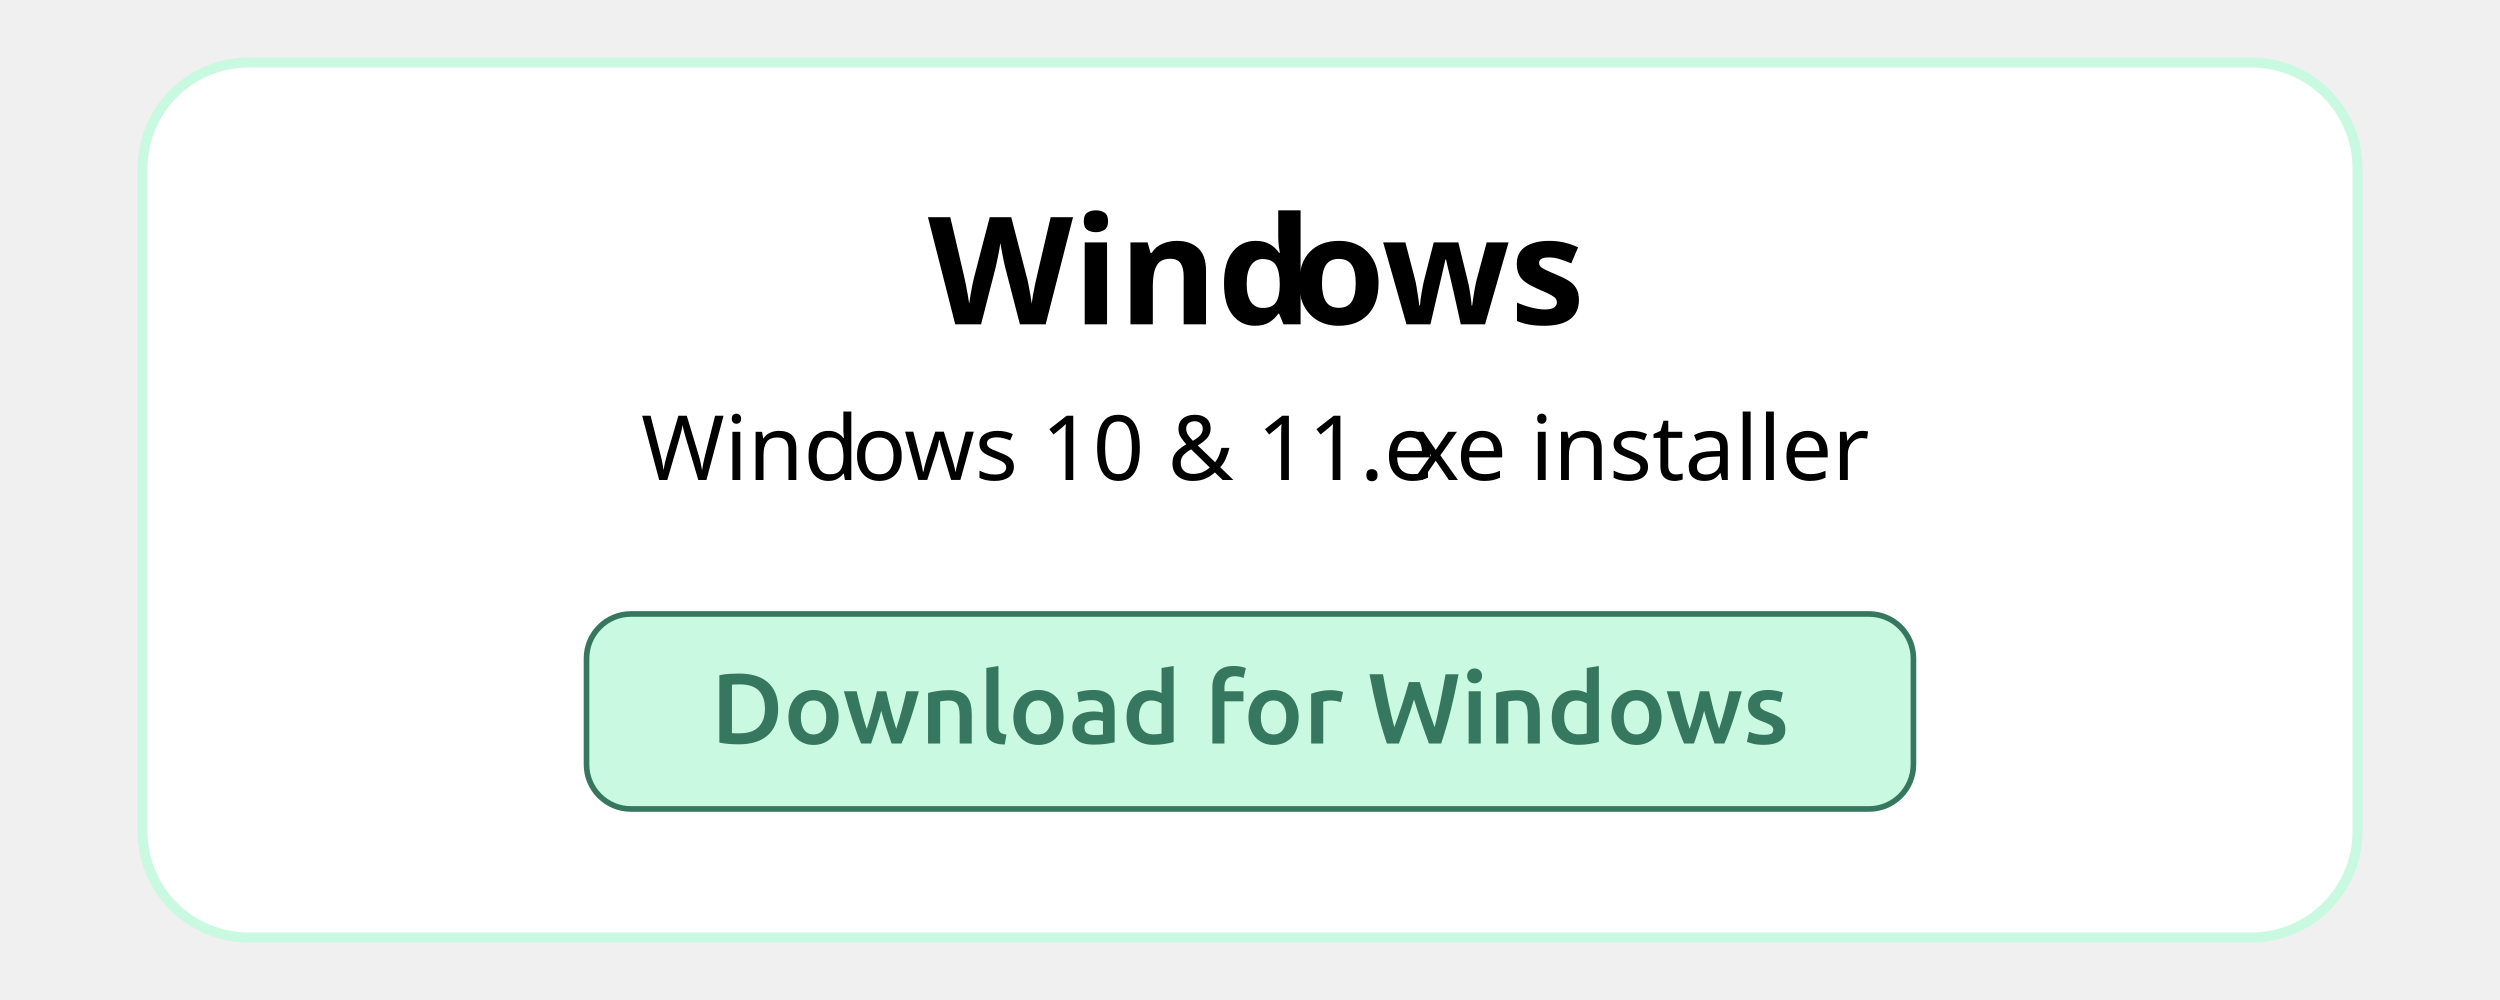
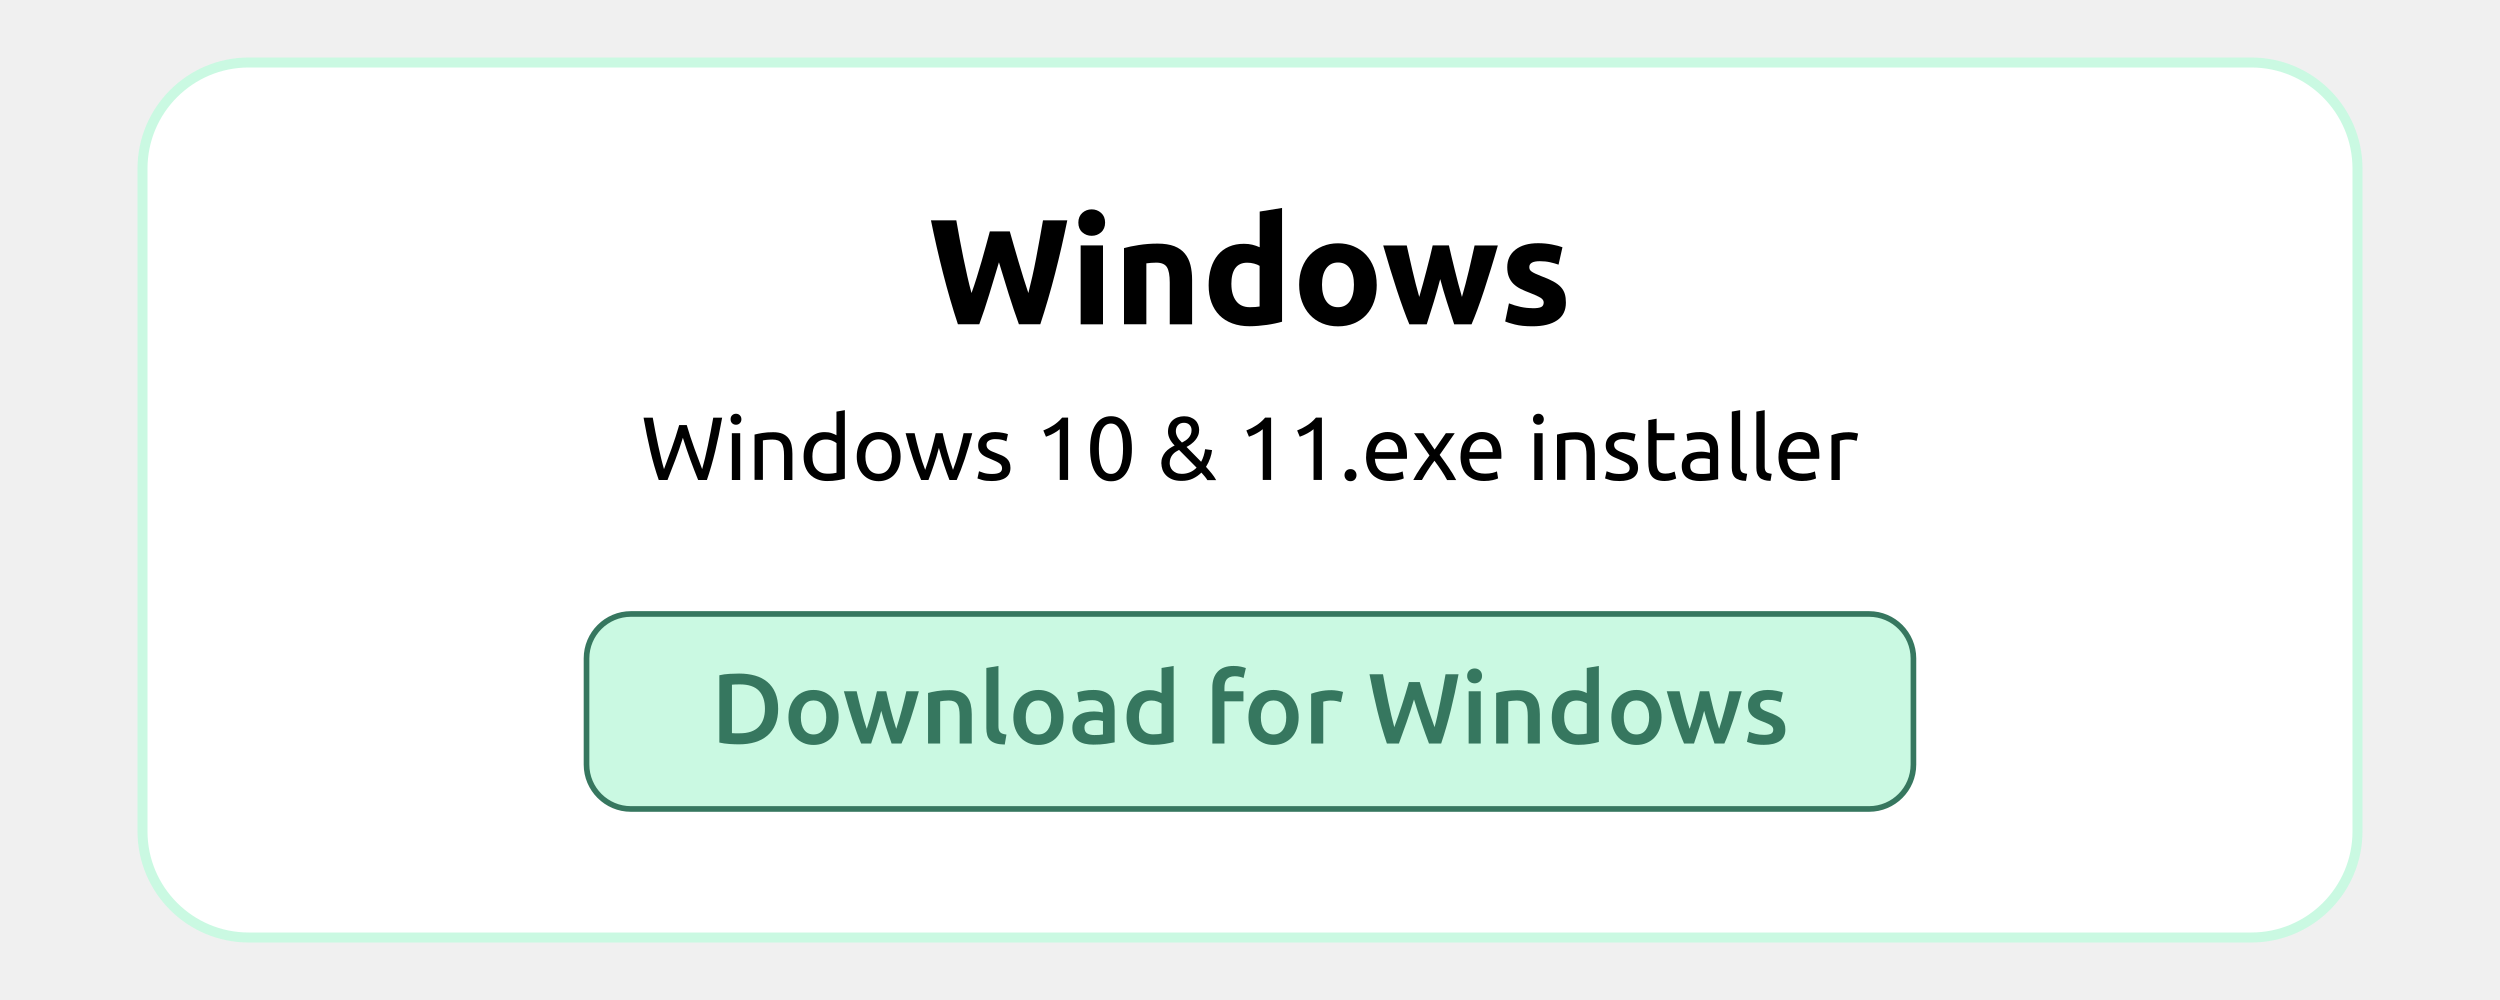
- <svg xmlns="http://www.w3.org/2000/svg" id="uuid-c970de7a-259d-4946-a689-a1a3512a8a9a" data-name="Layer 2" width="500" height="200" viewBox="0 0 500 200">
+ <svg xmlns="http://www.w3.org/2000/svg" id="uuid-86d935db-b16a-42d1-8b48-01123ddd3bb6" data-name="Layer 2" width="500" height="200" viewBox="0 0 500 200">
  <rect x="28.5" y="12.5" width="443" height="175" rx="21.24" ry="21.24" fill="#fff" stroke="#caf9e2" stroke-miterlimit="10" stroke-width="2" />
-   <text transform="translate(185.59 64.86)" font-family="Ubuntu-Bold, Ubuntu" font-size="30" font-weight="700">
-     <tspan x="0" y="0">Wind</tspan>
-     <tspan x="72.9" y="0" letter-spacing="-.01em">o</tspan>
-     <tspan x="90.75" y="0" letter-spacing="0em">ws</tspan>
-   </text>
-   <text transform="translate(128.21 96)" font-family="Ubuntu, Ubuntu" font-size="18">
-     <tspan x="0" y="0">Wind</tspan>
-     <tspan x="42.21" y="0" letter-spacing="-.01em">o</tspan>
-     <tspan x="52.6" y="0">ws 10 &amp; 11.e</tspan>
-     <tspan x="154.17" y="0" letter-spacing="-.02em">x</tspan>
-     <tspan x="162.99" y="0">e installer</tspan>
-   </text>
+   <g>
+     <path d="M201.96,46.29c.24.82.5,1.75.79,2.77.29,1.03.6,2.1.93,3.19.33,1.1.66,2.2,1,3.3s.67,2.12.99,3.06c.26-1.02.53-2.13.8-3.33.27-1.2.53-2.44.77-3.72.24-1.28.48-2.55.71-3.83.23-1.27.45-2.49.65-3.67h4.86c-.71,3.48-1.51,7.01-2.43,10.59-.92,3.58-1.91,6.98-2.97,10.2h-4.28c-.7-1.92-1.38-3.93-2.04-6.04-.66-2.11-1.31-4.23-1.95-6.35-.64,2.12-1.28,4.24-1.92,6.35-.64,2.11-1.31,4.12-2.01,6.04h-4.28c-1.07-3.22-2.05-6.62-2.97-10.2-.91-3.58-1.72-7.11-2.42-10.59h5.07c.2,1.18.42,2.41.66,3.67.24,1.27.49,2.55.75,3.83.26,1.28.53,2.52.8,3.72.27,1.2.55,2.31.83,3.33.36-.98.71-2.02,1.05-3.12.34-1.1.67-2.2.99-3.3.32-1.1.62-2.16.89-3.18s.52-1.93.74-2.73h3.99Z" />
+     <path d="M221.02,44.52c0,.82-.27,1.47-.8,1.94-.53.47-1.15.7-1.88.7s-1.34-.23-1.88-.7c-.53-.47-.79-1.11-.79-1.94s.27-1.46.79-1.94c.53-.47,1.16-.71,1.88-.71s1.35.24,1.88.71c.53.47.8,1.12.8,1.94ZM220.6,64.86h-4.47v-15.78h4.47v15.78Z" />
+     <path d="M224.8,49.62c.76-.22,1.74-.42,2.94-.61,1.2-.19,2.46-.29,3.78-.29s2.46.18,3.35.52c.89.35,1.59.85,2.11,1.49s.89,1.4,1.11,2.28c.22.88.33,1.86.33,2.94v8.91h-4.47v-8.37c0-1.44-.19-2.46-.57-3.06-.38-.6-1.09-.9-2.13-.9-.32,0-.66.02-1.02.04-.36.03-.68.07-.96.1v12.18h-4.47v-15.24Z" />
+     <path d="M256.39,64.35c-.4.12-.86.23-1.38.34-.52.11-1.06.21-1.63.29-.57.08-1.15.14-1.74.19-.59.05-1.16.08-1.7.08-1.3,0-2.46-.19-3.48-.57-1.02-.38-1.88-.92-2.58-1.63-.7-.71-1.23-1.57-1.6-2.58-.37-1.01-.55-2.15-.55-3.4s.16-2.44.48-3.47c.32-1.03.78-1.9,1.38-2.62.6-.72,1.33-1.27,2.21-1.65.87-.38,1.86-.57,2.98-.57.62,0,1.17.06,1.67.18.49.12.99.29,1.49.51v-7.14l4.47-.72v22.77ZM246.28,56.85c0,1.38.31,2.49.93,3.33.62.84,1.54,1.26,2.76,1.26.4,0,.77-.02,1.11-.04.34-.03.62-.06.84-.1v-8.13c-.28-.18-.65-.33-1.1-.45-.45-.12-.9-.18-1.37-.18-2.12,0-3.18,1.44-3.18,4.32Z" />
+     <path d="M275.35,56.94c0,1.24-.18,2.38-.54,3.4-.36,1.03-.88,1.91-1.56,2.64-.68.73-1.5,1.29-2.44,1.69-.95.4-2.02.6-3.2.6s-2.21-.2-3.17-.6-1.77-.96-2.45-1.69c-.68-.73-1.21-1.61-1.59-2.64-.38-1.03-.57-2.16-.57-3.4s.19-2.37.58-3.39c.39-1.02.93-1.89,1.62-2.61.69-.72,1.51-1.28,2.46-1.68.95-.4,1.98-.6,3.11-.6s2.18.2,3.13.6c.95.4,1.77.96,2.45,1.68.68.72,1.21,1.59,1.59,2.61.38,1.02.57,2.15.57,3.39ZM270.79,56.94c0-1.38-.28-2.46-.82-3.25-.55-.79-1.34-1.19-2.36-1.19s-1.81.4-2.37,1.19-.84,1.88-.84,3.25.28,2.48.84,3.29c.56.81,1.35,1.21,2.37,1.21s1.8-.41,2.36-1.21c.55-.81.82-1.91.82-3.29Z" />
+     <path d="M288.05,55.8c-.4,1.52-.83,3.03-1.28,4.53-.45,1.5-.93,3.01-1.42,4.53h-3.48c-.36-.84-.75-1.84-1.17-3-.42-1.16-.86-2.42-1.31-3.79-.45-1.37-.91-2.82-1.38-4.35-.47-1.53-.93-3.08-1.37-4.63h4.71c.16.72.34,1.5.53,2.35s.39,1.72.6,2.62c.21.9.43,1.81.66,2.71.23.91.47,1.79.71,2.62.26-.88.51-1.78.76-2.7.25-.92.49-1.82.72-2.71.23-.89.45-1.75.66-2.58.21-.83.39-1.6.55-2.32h3.24c.16.72.34,1.5.54,2.32.2.83.41,1.69.63,2.58.22.89.45,1.8.69,2.71.24.92.49,1.82.75,2.7.24-.84.48-1.71.72-2.62.24-.91.47-1.81.68-2.71.21-.9.41-1.77.6-2.62s.37-1.64.53-2.35h4.65c-.44,1.56-.9,3.1-1.37,4.63-.47,1.53-.93,2.98-1.38,4.35-.45,1.37-.89,2.64-1.32,3.79-.43,1.16-.83,2.16-1.19,3h-3.48c-.5-1.52-.99-3.03-1.47-4.53-.48-1.5-.92-3.01-1.32-4.53Z" />
+     <path d="M306.49,61.65c.82,0,1.4-.08,1.74-.24.34-.16.51-.47.51-.93,0-.36-.22-.68-.66-.95-.44-.27-1.11-.57-2.01-.92-.7-.26-1.33-.53-1.9-.81s-1.05-.62-1.46-1.01c-.4-.39-.71-.85-.93-1.4-.22-.54-.33-1.19-.33-1.95,0-1.48.55-2.65,1.65-3.51,1.1-.86,2.61-1.29,4.53-1.29.96,0,1.88.09,2.76.26s1.58.35,2.1.55l-.78,3.48c-.52-.18-1.09-.34-1.7-.48-.61-.14-1.29-.21-2.05-.21-1.4,0-2.1.39-2.1,1.17,0,.18.03.34.09.48.06.14.18.28.36.41.18.13.42.27.74.42.31.15.71.32,1.18.5.98.36,1.79.72,2.43,1.07.64.35,1.15.73,1.52,1.14.37.41.63.86.78,1.36.15.5.22,1.08.22,1.74,0,1.56-.58,2.73-1.75,3.53-1.17.8-2.83,1.2-4.96,1.2-1.4,0-2.56-.12-3.5-.36-.93-.24-1.58-.44-1.93-.6l.75-3.63c.76.3,1.54.54,2.34.71.8.17,1.59.25,2.37.25Z" />
+   </g>
+   <g>
+     <path d="M136.58,87.54c-.5,1.61-1.01,3.1-1.53,4.46-.52,1.37-1.03,2.7-1.55,4h-1.75c-.64-1.84-1.2-3.77-1.68-5.81s-.94-4.26-1.36-6.66h1.84c.17.94.34,1.87.52,2.81s.37,1.85.56,2.73c.19.88.38,1.73.58,2.53.19.8.39,1.55.59,2.23.48-1.26.99-2.64,1.53-4.15.54-1.51,1.04-3.06,1.51-4.67h1.51c.47,1.61.98,3.17,1.53,4.67.55,1.51,1.07,2.89,1.55,4.15.19-.67.38-1.41.58-2.21.19-.8.38-1.65.57-2.53.19-.88.37-1.79.55-2.74.18-.94.35-1.88.52-2.82h1.78c-.43,2.4-.89,4.62-1.38,6.66-.49,2.04-1.04,3.98-1.67,5.81h-1.75c-.53-1.3-1.04-2.63-1.55-4-.5-1.37-1.01-2.86-1.51-4.46Z" />
+     <path d="M147.2,84.95c-.3,0-.56-.1-.77-.3-.21-.2-.31-.46-.31-.8s.1-.6.31-.8c.21-.2.46-.3.77-.3s.55.1.76.3c.21.2.32.47.32.8s-.11.6-.32.8c-.21.2-.46.3-.76.3ZM148.04,96h-1.67v-9.36h1.67v9.36Z" />
+     <path d="M150.92,86.91c.38-.1.89-.2,1.53-.31.64-.11,1.37-.16,2.2-.16.74,0,1.36.11,1.85.31.49.21.88.5,1.18.88s.5.83.62,1.36c.12.53.18,1.11.18,1.75v5.26h-1.67v-4.9c0-.58-.04-1.07-.12-1.48-.08-.41-.21-.74-.39-.99s-.42-.44-.72-.55c-.3-.11-.67-.17-1.12-.17-.18,0-.37,0-.56.02-.19.01-.38.03-.55.04s-.33.04-.47.06c-.14.02-.24.04-.3.05v7.9h-1.67v-9.09Z" />
+     <path d="M167.3,82.32l1.67-.29v13.7c-.38.11-.88.22-1.48.32-.6.11-1.29.16-2.07.16-.72,0-1.37-.11-1.94-.34-.58-.23-1.07-.55-1.48-.97-.41-.42-.72-.93-.95-1.54-.22-.61-.33-1.29-.33-2.04s.09-1.38.28-1.98c.19-.6.46-1.12.82-1.55.36-.43.8-.77,1.32-1.01.52-.24,1.12-.36,1.79-.36.54,0,1.02.07,1.43.22s.72.28.93.41v-4.73ZM167.3,88.62c-.2-.17-.5-.33-.88-.49-.38-.16-.8-.23-1.26-.23-.48,0-.89.09-1.23.26s-.62.41-.84.72c-.22.31-.37.67-.47,1.09-.1.42-.14.87-.14,1.35,0,1.09.27,1.94.81,2.53.54.59,1.26.89,2.16.89.46,0,.84-.02,1.14-.06.31-.04.54-.09.71-.13v-5.92Z" />
+     <path d="M180.12,91.32c0,.74-.11,1.42-.32,2.02-.22.6-.52,1.12-.91,1.55-.39.43-.86.77-1.4,1-.54.23-1.13.35-1.76.35s-1.22-.12-1.76-.35c-.54-.23-1-.57-1.39-1-.39-.43-.69-.95-.91-1.55-.22-.6-.32-1.27-.32-2.02s.11-1.4.32-2.01.52-1.12.91-1.56c.39-.43.85-.76,1.39-1,.54-.23,1.13-.35,1.76-.35s1.22.12,1.76.35c.54.23,1,.57,1.4,1,.39.43.69.95.91,1.56.22.61.32,1.28.32,2.01ZM178.37,91.32c0-1.06-.24-1.89-.71-2.51s-1.12-.93-1.93-.93-1.46.31-1.94.93c-.47.62-.71,1.46-.71,2.51s.24,1.89.71,2.51c.47.62,1.12.93,1.94.93s1.46-.31,1.93-.93.71-1.46.71-2.51Z" />
+     <path d="M189.89,96c-.34-.86-.69-1.85-1.07-2.96s-.72-2.27-1.04-3.46c-.31,1.2-.65,2.35-1.03,3.46-.37,1.11-.73,2.1-1.06,2.96h-1.46c-.55-1.24-1.09-2.65-1.62-4.23-.53-1.58-1.03-3.29-1.49-5.13h1.8c.12.56.26,1.18.43,1.84.17.66.34,1.32.53,1.98.19.66.38,1.3.58,1.91.2.61.4,1.15.58,1.6.2-.56.4-1.16.6-1.79.2-.63.39-1.27.57-1.91.18-.64.35-1.27.51-1.89.16-.62.3-1.2.42-1.74h1.39c.11.54.24,1.12.4,1.74.16.62.32,1.25.5,1.89s.37,1.28.57,1.91c.2.63.4,1.23.6,1.79.18-.46.37-.99.57-1.6.2-.61.39-1.25.58-1.91.19-.66.37-1.32.54-1.98.17-.66.31-1.27.43-1.84h1.73c-.47,1.84-.97,3.55-1.49,5.13-.53,1.58-1.07,2.99-1.62,4.23h-1.46Z" />
+     <path d="M198.4,94.79c.68,0,1.19-.09,1.52-.27.33-.18.49-.47.49-.86s-.16-.73-.49-.97c-.32-.24-.86-.51-1.6-.81-.36-.14-.71-.29-1.03-.44-.33-.15-.62-.33-.86-.53-.24-.2-.43-.45-.58-.74-.14-.29-.22-.64-.22-1.06,0-.83.31-1.48.92-1.97.61-.49,1.45-.73,2.5-.73.26,0,.53.02.79.05s.51.07.74.11c.23.04.43.09.6.13.17.05.31.09.41.13l-.31,1.44c-.18-.1-.46-.19-.85-.3-.38-.1-.85-.15-1.39-.15-.47,0-.88.09-1.22.28-.35.19-.52.48-.52.87,0,.2.04.38.12.54.08.16.2.3.36.42.16.13.36.24.6.35s.53.22.86.34c.44.17.84.33,1.19.49.35.16.65.35.89.57.25.22.43.48.57.78.13.31.2.68.2,1.12,0,.86-.32,1.52-.96,1.96-.64.44-1.56.67-2.75.67-.83,0-1.48-.07-1.94-.21-.47-.14-.79-.24-.95-.31l.31-1.44c.19.07.5.18.92.32s.98.22,1.67.22Z" />
+     <path d="M208.65,86.1c.68-.26,1.35-.6,2-1.02.65-.41,1.24-.93,1.78-1.56h1.19v12.47h-1.67v-10.15c-.14.13-.32.27-.53.41-.21.14-.44.28-.68.41-.25.13-.5.26-.77.38-.27.12-.53.22-.78.31l-.52-1.26Z" />
+     <path d="M218.02,89.75c0-2.09.37-3.7,1.11-4.82.74-1.13,1.76-1.69,3.07-1.69s2.33.56,3.07,1.69c.74,1.13,1.11,2.74,1.11,4.82s-.37,3.7-1.11,4.82c-.74,1.13-1.76,1.69-3.07,1.69s-2.33-.56-3.07-1.69c-.74-1.13-1.11-2.74-1.11-4.82ZM224.61,89.75c0-.68-.04-1.33-.12-1.94s-.21-1.15-.4-1.6c-.19-.46-.44-.82-.75-1.09-.31-.27-.7-.41-1.15-.41s-.84.14-1.15.41c-.31.27-.56.63-.75,1.09-.19.46-.32.99-.4,1.6s-.12,1.26-.12,1.94.04,1.33.12,1.94c.08.61.21,1.15.4,1.6.19.46.44.82.75,1.09.31.27.7.4,1.15.4s.84-.13,1.15-.4c.31-.27.56-.63.75-1.09.19-.46.32-.99.4-1.6.08-.61.12-1.26.12-1.94Z" />
+     <path d="M232.26,92.69c0-.47.07-.88.22-1.25.14-.37.34-.7.58-.99.25-.29.53-.55.86-.77.32-.22.66-.42,1.01-.58-.89-.89-1.33-1.81-1.33-2.75,0-.48.08-.91.24-1.3.16-.38.38-.71.67-.97.28-.26.62-.47,1.01-.61s.82-.22,1.29-.22.91.07,1.29.22.7.34.95.58c.26.24.45.53.58.86.13.34.2.69.2,1.06,0,.42-.07.8-.21,1.13-.14.34-.32.64-.56.92-.23.28-.5.53-.8.76s-.62.43-.95.61l2.92,2.97c.41-.76.67-1.6.79-2.52l1.39.18c-.05.49-.17,1.03-.37,1.61-.2.58-.48,1.16-.84,1.74.42.46.81.91,1.16,1.35.35.44.65.88.87,1.3h-1.76c-.14-.24-.32-.49-.53-.74-.21-.25-.43-.5-.66-.76-.49.49-1.06.89-1.71,1.2-.65.31-1.39.46-2.23.46-.78,0-1.43-.11-1.94-.33-.52-.22-.93-.5-1.25-.85-.32-.34-.54-.72-.67-1.12-.13-.41-.2-.8-.2-1.17ZM233.94,92.65c0,.22.04.45.13.7s.22.48.41.69c.19.21.44.38.75.52.31.14.69.21,1.14.21.59,0,1.13-.11,1.63-.32.5-.22.94-.52,1.32-.92l-3.51-3.55c-.22.11-.43.23-.66.38-.22.14-.42.32-.6.53s-.33.46-.44.75-.17.62-.17,1.01ZM238.31,86.01c0-.41-.13-.75-.4-1.03-.27-.28-.64-.42-1.11-.42-.53,0-.93.16-1.21.48-.28.32-.42.71-.42,1.18,0,.78.41,1.54,1.22,2.29.26-.13.51-.28.75-.43.23-.16.44-.34.61-.54.17-.2.31-.43.41-.67.1-.25.15-.52.15-.84Z" />
+     <path d="M249.25,86.1c.68-.26,1.35-.6,2-1.02.65-.41,1.24-.93,1.78-1.56h1.19v12.47h-1.67v-10.15c-.14.13-.32.27-.53.41-.21.14-.44.28-.68.41-.25.13-.5.26-.77.38-.27.12-.53.22-.78.31l-.52-1.26Z" />
+     <path d="M259.41,86.1c.68-.26,1.35-.6,2-1.02.65-.41,1.24-.93,1.78-1.56h1.19v12.47h-1.67v-10.15c-.14.13-.32.27-.53.41-.21.14-.44.28-.68.41-.25.13-.5.26-.77.38-.27.12-.53.22-.78.31l-.52-1.26Z" />
+     <path d="M271.3,95.03c0,.32-.11.61-.32.85-.22.24-.51.36-.88.36s-.67-.12-.88-.36-.32-.52-.32-.85.11-.61.32-.85.51-.36.88-.36.67.12.88.36c.22.24.32.52.32.85Z" />
+     <path d="M273.23,91.34c0-.83.12-1.55.36-2.17.24-.62.56-1.13.95-1.54.4-.41.85-.71,1.37-.92.52-.2,1.04-.31,1.58-.31,1.26,0,2.23.39,2.9,1.18.67.79,1.01,1.98,1.01,3.59v.28c0,.11,0,.22-.02.31h-6.41c.07.97.35,1.71.85,2.21s1.26.76,2.3.76c.59,0,1.08-.05,1.49-.15.4-.1.71-.2.91-.3l.23,1.4c-.2.11-.56.22-1.07.34-.51.12-1.09.18-1.74.18-.82,0-1.52-.12-2.12-.37-.59-.25-1.08-.58-1.47-1.02s-.67-.95-.86-1.54c-.19-.59-.28-1.24-.28-1.95ZM279.66,90.42c.01-.76-.18-1.38-.57-1.86-.39-.49-.93-.73-1.61-.73-.38,0-.72.08-1.02.23s-.54.34-.75.58-.36.52-.48.83c-.11.31-.19.63-.22.95h4.64Z" />
+     <path d="M289.41,96c-.13-.26-.29-.56-.49-.88-.19-.32-.4-.66-.63-1-.23-.34-.46-.68-.7-1.02s-.47-.65-.7-.95c-.23.3-.46.62-.7.96-.24.34-.47.68-.69,1.03-.22.34-.43.67-.62,1-.19.32-.35.61-.49.86h-1.73c.42-.82.92-1.65,1.5-2.49.58-.85,1.16-1.65,1.74-2.42l-3.1-4.45h1.89l2.23,3.28,2.25-3.28h1.78l-3.02,4.34c.58.78,1.17,1.6,1.77,2.48.61.87,1.12,1.72,1.54,2.55h-1.84Z" />
+     <path d="M292.11,91.34c0-.83.12-1.55.36-2.17.24-.62.56-1.13.95-1.54.4-.41.85-.71,1.37-.92.52-.2,1.04-.31,1.58-.31,1.26,0,2.23.39,2.9,1.18.67.79,1.01,1.98,1.01,3.59v.28c0,.11,0,.22-.02.31h-6.41c.07.97.35,1.71.85,2.21s1.26.76,2.3.76c.59,0,1.08-.05,1.48-.15.4-.1.71-.2.91-.3l.23,1.4c-.2.11-.56.22-1.07.34-.51.12-1.09.18-1.74.18-.82,0-1.52-.12-2.11-.37-.59-.25-1.08-.58-1.47-1.02-.38-.43-.67-.95-.85-1.54-.19-.59-.28-1.24-.28-1.95ZM298.54,90.42c.01-.76-.18-1.38-.57-1.86-.39-.49-.93-.73-1.61-.73-.38,0-.72.08-1.02.23s-.54.34-.75.58-.36.52-.48.83c-.11.31-.19.63-.22.95h4.64Z" />
+     <path d="M307.68,84.95c-.3,0-.56-.1-.77-.3-.21-.2-.31-.46-.31-.8s.1-.6.31-.8c.21-.2.46-.3.77-.3s.55.1.76.3c.21.2.32.47.32.8s-.11.6-.32.8c-.21.2-.46.3-.76.3ZM308.53,96h-1.67v-9.36h1.67v9.36Z" />
+     <path d="M311.41,86.91c.38-.1.89-.2,1.53-.31.64-.11,1.37-.16,2.2-.16.74,0,1.36.11,1.85.31.49.21.88.5,1.18.88s.5.83.62,1.36c.12.53.18,1.11.18,1.75v5.26h-1.67v-4.9c0-.58-.04-1.07-.12-1.48-.08-.41-.21-.74-.39-.99s-.42-.44-.72-.55c-.3-.11-.67-.17-1.12-.17-.18,0-.37,0-.56.02-.19.01-.38.03-.55.04s-.33.04-.47.06c-.14.02-.24.04-.3.05v7.9h-1.67v-9.09Z" />
+     <path d="M323.92,94.79c.68,0,1.19-.09,1.52-.27.33-.18.49-.47.49-.86s-.16-.73-.49-.97c-.32-.24-.86-.51-1.6-.81-.36-.14-.71-.29-1.03-.44-.33-.15-.62-.33-.86-.53-.24-.2-.43-.45-.58-.74-.14-.29-.22-.64-.22-1.06,0-.83.31-1.48.92-1.97.61-.49,1.45-.73,2.5-.73.26,0,.53.02.79.05s.51.07.74.11c.23.04.43.09.6.13.17.05.31.09.41.13l-.31,1.44c-.18-.1-.46-.19-.85-.3-.38-.1-.85-.15-1.39-.15-.47,0-.88.09-1.22.28-.35.19-.52.48-.52.87,0,.2.04.38.12.54.08.16.2.3.36.42.16.13.36.24.6.35s.53.22.86.34c.44.17.84.33,1.19.49.35.16.65.35.89.57.25.22.43.48.57.78.13.31.2.68.2,1.12,0,.86-.32,1.52-.96,1.96-.64.44-1.56.67-2.75.67-.83,0-1.48-.07-1.94-.21-.47-.14-.79-.24-.95-.31l.31-1.44c.19.07.5.18.92.32s.98.22,1.67.22Z" />
+     <path d="M331.33,86.64h3.55v1.4h-3.55v4.32c0,.47.04.86.11,1.16.07.31.18.55.32.72.14.17.32.3.54.37.22.07.47.11.76.11.5,0,.91-.06,1.22-.17.31-.11.52-.19.64-.24l.32,1.39c-.17.08-.46.19-.88.31s-.9.19-1.44.19c-.64,0-1.16-.08-1.58-.24s-.75-.41-1-.73c-.25-.32-.43-.72-.53-1.2-.1-.47-.15-1.02-.15-1.65v-8.35l1.67-.29v2.9Z" />
+     <path d="M340.03,86.41c.67,0,1.24.09,1.7.26.46.17.83.42,1.12.74.28.32.48.7.6,1.13s.18.92.18,1.45v5.85c-.14.02-.35.06-.6.1s-.55.08-.87.12c-.32.04-.67.07-1.05.1s-.75.05-1.12.05c-.53,0-1.01-.05-1.46-.16s-.83-.28-1.15-.51c-.32-.23-.58-.54-.76-.93-.18-.38-.27-.85-.27-1.39s.1-.96.31-1.33c.21-.37.5-.67.86-.9s.78-.4,1.26-.5.98-.16,1.51-.16c.17,0,.34,0,.52.03s.35.04.51.07.3.06.42.08.2.04.25.05v-.47c0-.28-.03-.55-.09-.82-.06-.27-.17-.51-.32-.72-.16-.21-.37-.38-.64-.5-.27-.13-.62-.19-1.05-.19-.55,0-1.04.04-1.45.12-.41.08-.72.16-.93.24l-.2-1.39c.22-.1.58-.19,1.08-.28s1.05-.14,1.64-.14ZM340.17,94.79c.4,0,.75,0,1.05-.03s.56-.05.76-.1v-2.79c-.12-.06-.31-.11-.58-.15-.27-.04-.6-.06-.98-.06-.25,0-.52.02-.8.05-.28.04-.54.11-.77.23-.23.11-.43.27-.58.47-.16.2-.23.46-.23.78,0,.6.19,1.02.58,1.25s.91.35,1.57.35Z" />
+     <path d="M349.21,96.18c-1.03-.02-1.76-.25-2.2-.67s-.65-1.07-.65-1.96v-11.23l1.67-.29v11.25c0,.28.02.5.07.68.05.18.13.32.23.43s.25.19.43.24c.18.05.4.1.67.13l-.23,1.4Z" />
+     <path d="M354.12,96.18c-1.03-.02-1.76-.25-2.2-.67-.43-.42-.65-1.07-.65-1.96v-11.23l1.67-.29v11.25c0,.28.02.5.07.68.05.18.13.32.23.43.11.11.25.19.43.24.18.05.4.1.67.13l-.23,1.4Z" />
+     <path d="M355.7,91.34c0-.83.12-1.55.36-2.17.24-.62.56-1.13.95-1.54.4-.41.85-.71,1.37-.92.52-.2,1.04-.31,1.58-.31,1.26,0,2.23.39,2.9,1.18.67.79,1.01,1.98,1.01,3.59v.28c0,.11,0,.22-.02.31h-6.41c.07.97.35,1.71.85,2.21s1.26.76,2.3.76c.59,0,1.08-.05,1.48-.15.4-.1.71-.2.91-.3l.23,1.4c-.2.11-.56.22-1.07.34-.51.12-1.09.18-1.74.18-.82,0-1.52-.12-2.11-.37-.59-.25-1.08-.58-1.47-1.02-.38-.43-.67-.95-.85-1.54-.19-.59-.28-1.24-.28-1.95ZM362.13,90.42c.01-.76-.18-1.38-.57-1.86-.39-.49-.93-.73-1.61-.73-.38,0-.72.08-1.02.23s-.54.34-.75.58-.36.52-.48.83c-.11.31-.19.63-.22.95h4.64Z" />
+     <path d="M369.74,86.44c.14,0,.31,0,.5.03.19.02.37.04.55.07.18.03.34.06.5.09.15.03.26.06.33.08l-.29,1.46c-.13-.05-.35-.1-.66-.17-.31-.07-.7-.1-1.18-.1-.31,0-.62.03-.93.1s-.51.11-.6.13v7.87h-1.67v-8.96c.4-.14.89-.28,1.48-.41s1.25-.19,1.98-.19Z" />
+   </g>
  <g>
    <g>
      <rect x="117.31" y="122.79" width="265.38" height="39" rx="8.87" ry="8.87" fill="#caf9e2" />
      <path d="M373.82,162.36H126.18c-5.21,0-9.44-4.24-9.44-9.44v-21.25c0-5.21,4.24-9.44,9.44-9.44h247.63c5.21,0,9.44,4.24,9.44,9.44v21.25c0,5.21-4.24,9.44-9.44,9.44ZM126.18,123.36c-4.58,0-8.31,3.73-8.31,8.31v21.25c0,4.58,3.73,8.31,8.31,8.31h247.63c4.58,0,8.31-3.73,8.31-8.31v-21.25c0-4.58-3.73-8.31-8.31-8.31H126.18Z" fill="#36775f" />
    </g>
    <g>
      <path d="M155.63,141.77c0,1.2-.19,2.24-.56,3.13-.37.89-.9,1.63-1.59,2.22-.69.59-1.51,1.03-2.48,1.32s-2.04.43-3.21.43c-.56,0-1.19-.02-1.9-.07-.71-.05-1.38-.14-2.02-.29v-13.46c.64-.15,1.32-.24,2.04-.28s1.36-.06,1.92-.06c1.16,0,2.22.14,3.18.41s1.78.7,2.47,1.28c.69.58,1.22,1.31,1.59,2.2.37.89.56,1.94.56,3.17ZM146.39,146.63c.15.01.34.02.58.03.24,0,.57,0,.98,0,1.69,0,2.96-.43,3.79-1.29.83-.86,1.25-2.06,1.25-3.61s-.41-2.78-1.22-3.62c-.81-.84-2.07-1.26-3.78-1.26-.75,0-1.28.02-1.6.06v9.68Z" fill="#36775f" />
      <path d="M167.73,143.47c0,.83-.12,1.58-.36,2.26s-.58,1.26-1.02,1.74c-.44.48-.97.85-1.59,1.12-.62.27-1.3.4-2.05.4s-1.43-.13-2.04-.4c-.61-.27-1.14-.64-1.58-1.12-.44-.48-.78-1.06-1.03-1.74-.25-.68-.37-1.43-.37-2.26s.12-1.58.37-2.25c.25-.67.59-1.25,1.04-1.73.45-.48.98-.85,1.59-1.11.61-.26,1.29-.39,2.02-.39s1.41.13,2.03.39c.62.26,1.15.63,1.59,1.11.44.48.78,1.06,1.03,1.73.25.67.37,1.42.37,2.25ZM165.25,143.47c0-1.04-.22-1.86-.67-2.47-.45-.61-1.07-.91-1.87-.91s-1.42.3-1.87.91c-.45.61-.67,1.43-.67,2.47s.22,1.89.67,2.5c.45.61,1.07.92,1.87.92s1.42-.31,1.87-.92c.45-.61.67-1.45.67-2.5Z" fill="#36775f" />
      <path d="M176.26,142.13c-.31,1.17-.64,2.32-.99,3.43-.35,1.11-.7,2.16-1.05,3.15h-1.99c-.27-.61-.55-1.31-.84-2.1-.29-.79-.59-1.63-.88-2.52-.29-.89-.59-1.83-.88-2.82s-.58-1.99-.86-3.02h2.56c.12.56.26,1.16.42,1.81.16.65.33,1.31.5,1.98.17.67.36,1.33.54,1.97.19.64.38,1.23.56,1.76.2-.61.4-1.25.59-1.9.19-.65.38-1.31.55-1.96.17-.65.34-1.29.49-1.91.15-.62.29-1.2.41-1.75h1.86c.12.55.25,1.13.4,1.75.15.62.3,1.26.47,1.91.17.65.35,1.31.54,1.96.19.65.39,1.29.59,1.9.17-.53.35-1.12.54-1.76.19-.64.37-1.3.55-1.97.18-.67.35-1.33.51-1.98.16-.65.3-1.25.42-1.81h2.5c-.28,1.03-.57,2.03-.86,3.02s-.59,1.93-.88,2.82c-.29.89-.59,1.73-.88,2.52s-.58,1.49-.86,2.1h-1.97c-.35-.99-.7-2.04-1.07-3.15s-.7-2.26-1.01-3.43Z" fill="#36775f" />
      <path d="M185.61,138.59c.47-.13,1.07-.26,1.82-.38.75-.12,1.57-.18,2.48-.18.85,0,1.57.12,2.14.35.57.23,1.03.56,1.37.98s.58.93.72,1.52c.14.59.21,1.24.21,1.95v5.88h-2.42v-5.5c0-.56-.04-1.04-.11-1.43-.07-.39-.19-.71-.36-.96s-.39-.43-.68-.54c-.29-.11-.64-.17-1.05-.17-.31,0-.63.02-.96.06-.33.04-.58.07-.74.1v8.44h-2.42v-10.12Z" fill="#36775f" />
      <path d="M200.95,148.91c-.72-.01-1.32-.09-1.79-.24s-.85-.36-1.13-.63-.48-.61-.59-1.02-.17-.87-.17-1.39v-12.04l2.42-.4v11.98c0,.29.02.54.07.74.05.2.13.37.25.51.12.14.28.25.49.32s.47.13.79.17l-.34,2Z" fill="#36775f" />
      <path d="M212.71,143.47c0,.83-.12,1.58-.36,2.26-.24.68-.58,1.26-1.02,1.74-.44.48-.97.85-1.59,1.12-.62.27-1.3.4-2.05.4s-1.43-.13-2.04-.4c-.61-.27-1.14-.64-1.58-1.12-.44-.48-.78-1.06-1.03-1.74s-.37-1.43-.37-2.26.12-1.58.37-2.25c.25-.67.59-1.25,1.04-1.73s.98-.85,1.59-1.11c.61-.26,1.29-.39,2.02-.39s1.41.13,2.03.39c.62.26,1.15.63,1.59,1.11.44.48.78,1.06,1.03,1.73.25.67.37,1.42.37,2.25ZM210.23,143.47c0-1.04-.22-1.86-.67-2.47-.45-.61-1.07-.91-1.87-.91s-1.42.3-1.87.91c-.45.61-.67,1.43-.67,2.47s.22,1.89.67,2.5c.45.61,1.07.92,1.87.92s1.42-.31,1.87-.92c.45-.61.67-1.45.67-2.5Z" fill="#36775f" />
      <path d="M218.69,137.99c.8,0,1.47.1,2.02.3.55.2.98.48,1.31.84.33.36.56.8.7,1.31s.21,1.08.21,1.69v6.34c-.37.08-.94.18-1.69.29-.75.11-1.6.17-2.55.17-.63,0-1.2-.06-1.72-.18-.52-.12-.96-.31-1.33-.58-.37-.27-.65-.61-.86-1.04-.21-.43-.31-.95-.31-1.58s.12-1.11.35-1.52c.23-.41.55-.75.95-1.01.4-.26.86-.45,1.39-.56.53-.11,1.08-.17,1.65-.17.27,0,.55.02.84.05s.61.09.94.17v-.4c0-.28-.03-.55-.1-.8-.07-.25-.18-.48-.35-.67s-.39-.34-.66-.45c-.27-.11-.62-.16-1.03-.16-.56,0-1.07.04-1.54.12-.47.08-.85.17-1.14.28l-.3-1.96c.31-.11.75-.21,1.34-.32s1.21-.16,1.88-.16ZM218.89,147.01c.75,0,1.31-.04,1.7-.12v-2.68c-.13-.04-.33-.08-.58-.12-.25-.04-.53-.06-.84-.06-.27,0-.54.02-.81.06-.27.04-.52.11-.74.22-.22.11-.4.26-.53.45-.13.19-.2.44-.2.73,0,.57.18.97.54,1.19.36.22.85.33,1.46.33Z" fill="#36775f" />
      <path d="M234.73,148.39c-.48.15-1.08.28-1.81.4-.73.12-1.49.18-2.29.18s-1.57-.13-2.22-.38c-.65-.25-1.21-.62-1.67-1.09-.46-.47-.81-1.05-1.06-1.72-.25-.67-.37-1.43-.37-2.27s.1-1.58.31-2.25c.21-.67.51-1.25.91-1.73.4-.48.89-.85,1.46-1.11.57-.26,1.23-.39,1.98-.39.51,0,.95.06,1.34.18.39.12.72.25,1,.4v-5.02l2.42-.4v15.2ZM227.79,143.45c0,1.07.25,1.9.76,2.51.51.61,1.21.91,2.1.91.39,0,.72-.02.99-.05.27-.03.5-.07.67-.11v-6c-.21-.15-.5-.28-.85-.41-.35-.13-.73-.19-1.13-.19-.88,0-1.52.3-1.93.9-.41.6-.61,1.41-.61,2.44Z" fill="#36775f" />
      <path d="M246.73,133.19c.56,0,1.05.05,1.48.15.43.1.75.19.96.27l-.46,2c-.23-.11-.49-.19-.79-.26-.3-.07-.62-.1-.97-.1-.39,0-.71.06-.98.17-.27.11-.48.27-.64.47-.16.2-.27.44-.34.73-.07.29-.1.6-.1.93v.7h3.8v2.02h-3.8v8.44h-2.42v-11.2c0-1.35.35-2.4,1.06-3.17.71-.77,1.77-1.15,3.2-1.15Z" fill="#36775f" />
      <path d="M259.73,143.47c0,.83-.12,1.58-.36,2.26s-.58,1.26-1.02,1.74c-.44.48-.97.85-1.59,1.12-.62.27-1.3.4-2.05.4s-1.43-.13-2.04-.4c-.61-.27-1.14-.64-1.58-1.12-.44-.48-.78-1.06-1.03-1.74-.25-.68-.37-1.43-.37-2.26s.12-1.58.37-2.25c.25-.67.59-1.25,1.04-1.73.45-.48.98-.85,1.59-1.11.61-.26,1.29-.39,2.02-.39s1.41.13,2.03.39c.62.26,1.15.63,1.59,1.11.44.48.78,1.06,1.03,1.73.25.67.37,1.42.37,2.25ZM257.25,143.47c0-1.04-.22-1.86-.67-2.47-.45-.61-1.07-.91-1.87-.91s-1.42.3-1.87.91c-.45.61-.67,1.43-.67,2.47s.22,1.89.67,2.5c.45.61,1.07.92,1.87.92s1.42-.31,1.87-.92c.45-.61.67-1.45.67-2.5Z" fill="#36775f" />
      <path d="M268.19,140.43c-.2-.07-.48-.14-.83-.21-.35-.07-.76-.11-1.23-.11-.27,0-.55.03-.85.08s-.51.1-.63.14v8.38h-2.42v-9.96c.47-.17,1.05-.34,1.75-.49s1.48-.23,2.33-.23c.16,0,.35,0,.56.03s.43.05.64.08c.21.03.42.07.62.12.2.05.36.09.48.13l-.42,2.04Z" fill="#36775f" />
      <path d="M283.95,136.41c.21.72.44,1.47.68,2.25.24.78.49,1.56.75,2.34.26.78.52,1.55.78,2.3.26.75.51,1.46.75,2.13.2-.72.39-1.5.58-2.35.19-.85.37-1.73.56-2.64.19-.91.37-1.84.55-2.79.18-.95.35-1.88.51-2.8h2.6c-.47,2.51-.99,4.92-1.56,7.23-.57,2.31-1.21,4.52-1.92,6.63h-2.43c-1.03-2.69-2.03-5.63-3-8.82-.49,1.61-.99,3.15-1.5,4.6-.51,1.45-1.01,2.86-1.52,4.22h-2.4c-.72-2.11-1.36-4.32-1.93-6.63-.57-2.31-1.08-4.72-1.55-7.23h2.7c.16.91.33,1.83.51,2.78.18.95.37,1.88.56,2.79.19.91.39,1.8.59,2.65.2.85.4,1.64.6,2.36.25-.68.51-1.4.77-2.15.26-.75.52-1.52.77-2.3.25-.78.5-1.56.73-2.33.23-.77.45-1.52.65-2.24h2.16Z" fill="#36775f" />
      <path d="M296.41,135.19c0,.45-.15.81-.44,1.08-.29.27-.64.4-1.04.4s-.77-.13-1.06-.4c-.29-.27-.44-.63-.44-1.08s.15-.83.44-1.1c.29-.27.65-.4,1.06-.4s.75.13,1.04.4c.29.27.44.63.44,1.1ZM296.15,148.71h-2.42v-10.46h2.42v10.46Z" fill="#36775f" />
      <path d="M299.23,138.59c.47-.13,1.07-.26,1.82-.38.75-.12,1.57-.18,2.48-.18.85,0,1.57.12,2.14.35.57.23,1.03.56,1.37.98s.58.93.72,1.52c.14.59.21,1.24.21,1.95v5.88h-2.42v-5.5c0-.56-.04-1.04-.11-1.43-.07-.39-.19-.71-.36-.96s-.39-.43-.68-.54c-.29-.11-.64-.17-1.05-.17-.31,0-.63.02-.96.06-.33.04-.58.07-.74.1v8.44h-2.42v-10.12Z" fill="#36775f" />
      <path d="M319.77,148.39c-.48.15-1.08.28-1.81.4-.73.12-1.49.18-2.29.18s-1.57-.13-2.22-.38c-.65-.25-1.21-.62-1.67-1.09-.46-.47-.81-1.05-1.06-1.72-.25-.67-.37-1.43-.37-2.27s.1-1.58.31-2.25.51-1.25.91-1.73.89-.85,1.46-1.11,1.23-.39,1.98-.39c.51,0,.95.06,1.34.18.39.12.72.25,1,.4v-5.02l2.42-.4v15.2ZM312.83,143.45c0,1.07.25,1.9.76,2.51.51.61,1.21.91,2.1.91.39,0,.72-.02.99-.05.27-.03.5-.07.67-.11v-6c-.21-.15-.5-.28-.85-.41-.35-.13-.73-.19-1.13-.19-.88,0-1.52.3-1.93.9-.41.6-.61,1.41-.61,2.44Z" fill="#36775f" />
      <path d="M332.31,143.47c0,.83-.12,1.58-.36,2.26-.24.68-.58,1.26-1.02,1.74-.44.48-.97.85-1.59,1.12-.62.27-1.3.4-2.05.4s-1.43-.13-2.04-.4c-.61-.27-1.14-.64-1.58-1.12-.44-.48-.78-1.06-1.03-1.74s-.37-1.43-.37-2.26.12-1.58.37-2.25c.25-.67.59-1.25,1.04-1.73s.98-.85,1.59-1.11c.61-.26,1.29-.39,2.02-.39s1.41.13,2.03.39c.62.26,1.15.63,1.59,1.11.44.48.78,1.06,1.03,1.73.25.67.37,1.42.37,2.25ZM329.83,143.47c0-1.04-.22-1.86-.67-2.47-.45-.61-1.07-.91-1.87-.91s-1.42.3-1.87.91c-.45.61-.67,1.43-.67,2.47s.22,1.89.67,2.5c.45.61,1.07.92,1.87.92s1.42-.31,1.87-.92c.45-.61.67-1.45.67-2.5Z" fill="#36775f" />
      <path d="M340.84,142.13c-.31,1.17-.64,2.32-.99,3.43s-.7,2.16-1.05,3.15h-1.99c-.27-.61-.55-1.31-.84-2.1s-.59-1.63-.88-2.52c-.29-.89-.59-1.83-.88-2.82-.29-.99-.58-1.99-.86-3.02h2.56c.12.56.26,1.16.42,1.81.16.65.33,1.31.5,1.98.17.67.36,1.33.54,1.97.19.64.38,1.23.56,1.76.2-.61.4-1.25.59-1.9.19-.65.38-1.31.55-1.96.17-.65.34-1.29.49-1.91.15-.62.29-1.2.41-1.75h1.86c.12.55.25,1.13.4,1.75.15.62.3,1.26.47,1.91.17.65.35,1.31.54,1.96.19.65.39,1.29.59,1.9.17-.53.36-1.12.54-1.76.19-.64.37-1.3.55-1.97.18-.67.35-1.33.51-1.98.16-.65.3-1.25.42-1.81h2.5c-.28,1.03-.57,2.03-.86,3.02-.29.99-.59,1.93-.88,2.82-.29.89-.59,1.73-.88,2.52-.29.79-.58,1.49-.86,2.1h-1.97c-.35-.99-.7-2.04-1.07-3.15s-.7-2.26-1.01-3.43Z" fill="#36775f" />
      <path d="M352.81,146.97c.64,0,1.11-.08,1.4-.23s.44-.42.44-.79c0-.35-.16-.63-.47-.86-.31-.23-.83-.47-1.55-.74-.44-.16-.84-.33-1.21-.51-.37-.18-.68-.39-.95-.63s-.48-.53-.63-.87-.23-.76-.23-1.25c0-.96.35-1.72,1.06-2.27s1.67-.83,2.88-.83c.61,0,1.2.06,1.76.17.56.11.98.22,1.26.33l-.44,1.96c-.27-.12-.61-.23-1.02-.33-.41-.1-.89-.15-1.44-.15-.49,0-.89.08-1.2.25-.31.17-.46.42-.46.77,0,.17.03.33.09.46.06.13.16.26.31.37.15.11.34.23.58.34s.53.23.88.35c.57.21,1.06.42,1.46.63s.73.44.99.7.45.56.57.89c.12.33.18.73.18,1.2,0,1-.37,1.76-1.11,2.27-.74.51-1.8.77-3.17.77-.92,0-1.66-.08-2.22-.23-.56-.15-.95-.28-1.18-.37l.42-2.02c.36.15.79.29,1.29.42s1.07.2,1.71.2Z" fill="#36775f" />
    </g>
  </g>
</svg>
